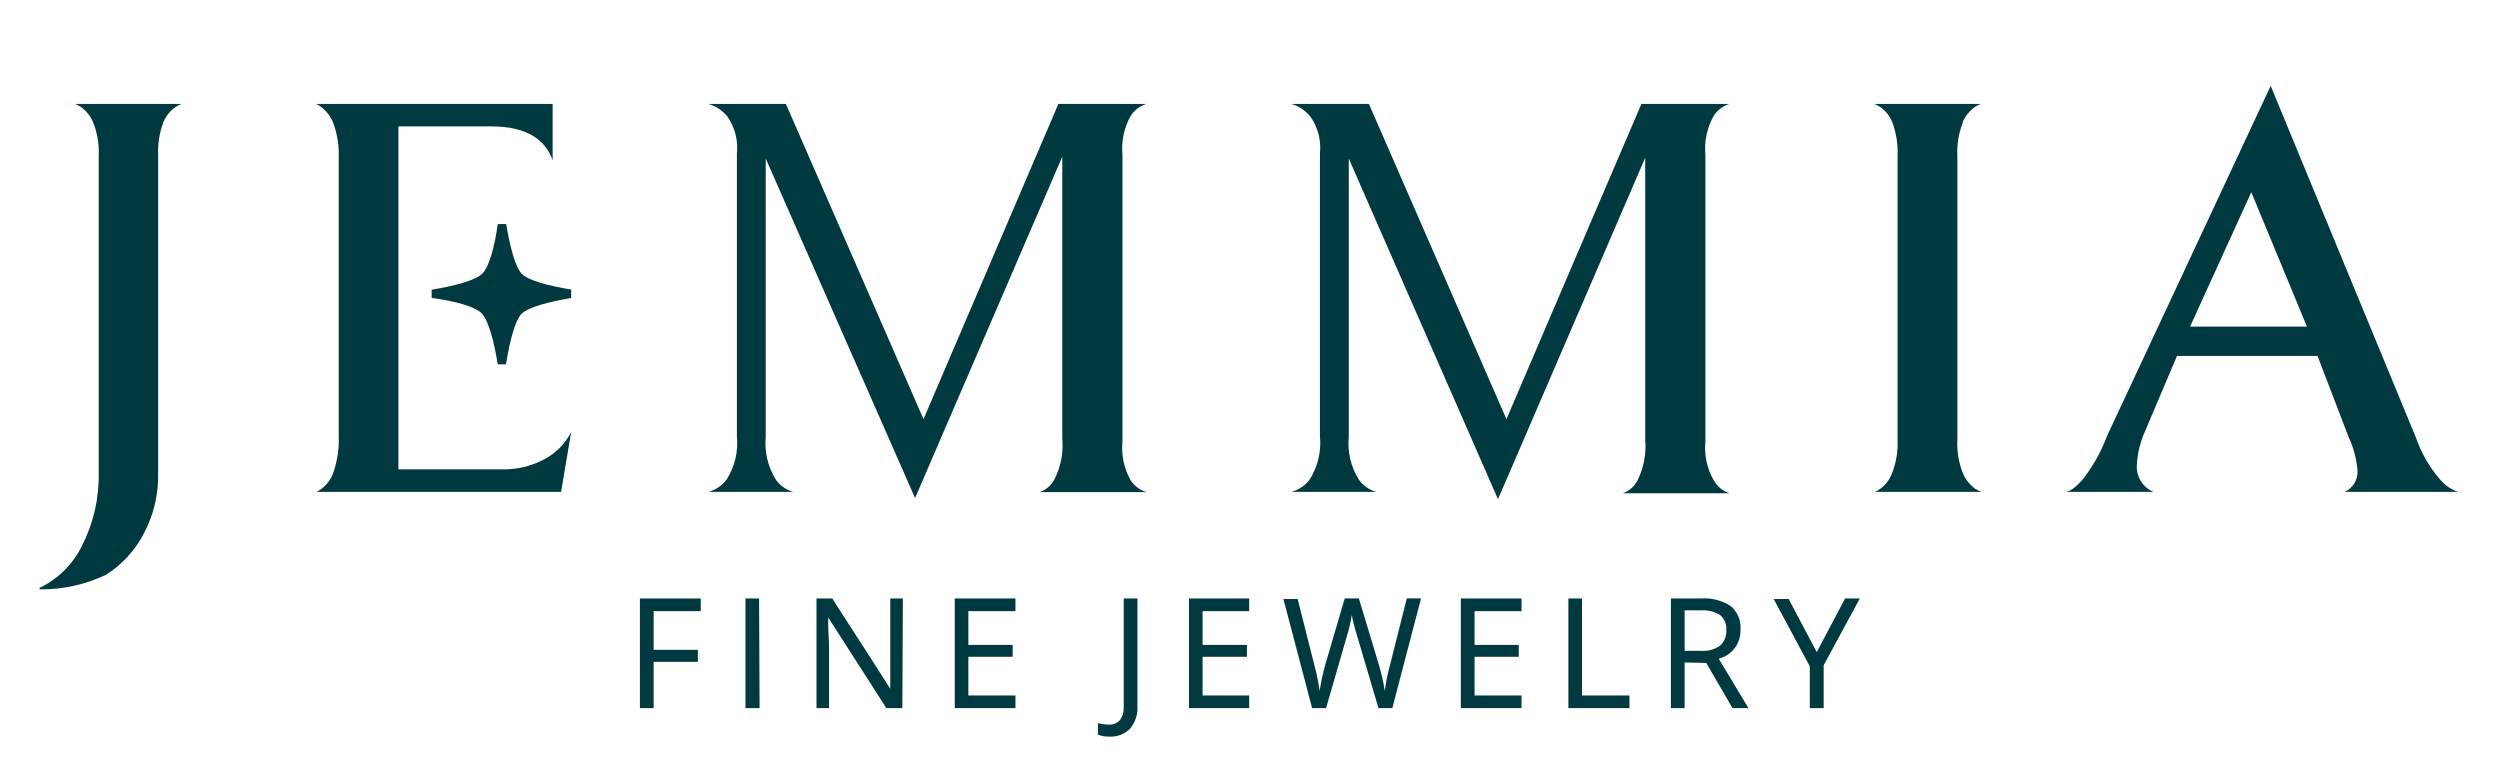
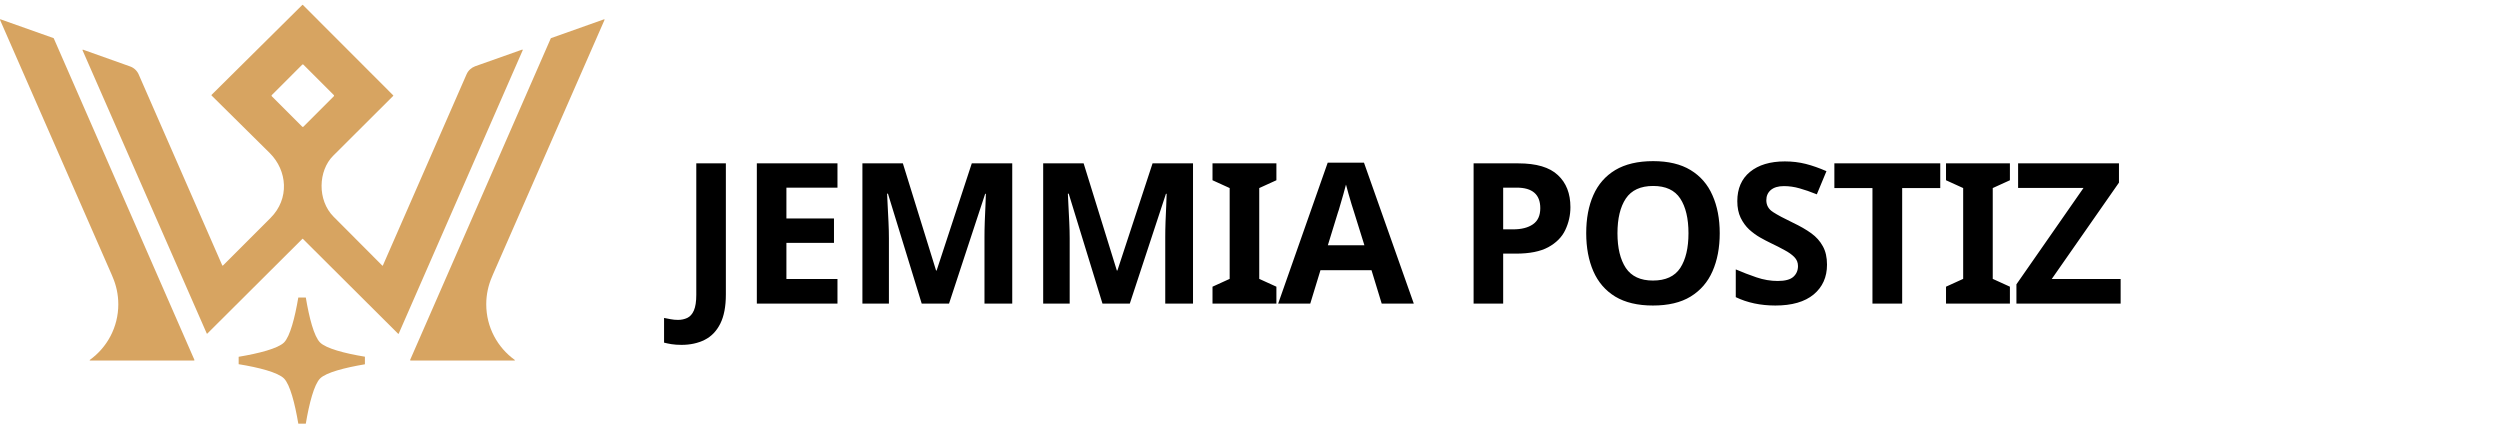
- <svg xmlns="http://www.w3.org/2000/svg" width="298" height="92" viewBox="0 0 298 92" fill="none">
-   <path d="M9.589 12.718C10.257 13.171 10.779 13.81 11.09 14.557C11.604 15.828 11.835 17.197 11.765 18.567V56.248C11.841 59.32 11.15 62.362 9.754 65.096C8.687 67.244 6.946 68.981 4.8 70.04C4.773 70.04 4.746 70.051 4.726 70.071C4.706 70.091 4.695 70.117 4.695 70.145C4.695 70.173 4.706 70.2 4.726 70.22C4.746 70.24 4.773 70.251 4.8 70.251C7.509 70.272 10.187 69.68 12.636 68.518C14.542 67.307 16.096 65.612 17.139 63.604C18.294 61.435 18.883 59.009 18.85 56.55V18.567C18.784 17.201 18.999 15.836 19.481 14.557C19.784 13.806 20.308 13.165 20.982 12.718C21.189 12.593 21.405 12.482 21.627 12.387H8.943C9.169 12.476 9.385 12.587 9.589 12.718Z" fill="#003A40" />
-   <path d="M64.976 54.696C63.383 55.562 61.593 55.993 59.782 55.947H47.489V15.07H58.641C62.664 15.07 64.991 16.577 65.876 19.109V12.387H37.672C37.873 12.477 38.064 12.588 38.242 12.718C38.924 13.222 39.445 13.913 39.743 14.708C40.228 16.049 40.442 17.473 40.374 18.898V51.907C40.443 53.401 40.229 54.895 39.743 56.309C39.462 57.121 38.938 57.827 38.242 58.328C38.074 58.441 37.899 58.542 37.717 58.63H66.882L68.083 51.5C67.393 52.856 66.309 53.97 64.976 54.696Z" fill="#003A40" />
-   <path d="M134.79 13.789C135.23 13.113 135.895 12.616 136.666 12.387H126.159L110.083 49.963L93.677 12.387H84.43C85.325 12.645 86.121 13.171 86.712 13.894C87.607 15.186 88.007 16.76 87.838 18.325V51.983C88.022 53.783 87.599 55.593 86.637 57.123C86.099 57.868 85.318 58.401 84.43 58.63H94.547C93.692 58.391 92.948 57.857 92.446 57.123C91.52 55.606 91.109 53.829 91.275 52.058V18.898L109.077 59.368L126.624 18.672V52.284C126.778 53.964 126.45 55.654 125.679 57.153C125.31 57.859 124.688 58.398 123.938 58.66H136.666C135.896 58.437 135.231 57.945 134.79 57.273C133.984 55.873 133.638 54.255 133.799 52.646V18.491C133.638 16.858 133.984 15.216 134.79 13.789Z" fill="#003A40" />
-   <path d="M204.289 13.789C204.726 13.11 205.392 12.612 206.165 12.387H195.658L179.567 49.963L163.175 12.387H153.914C154.809 12.645 155.605 13.171 156.196 13.894C157.104 15.181 157.51 16.758 157.336 18.325V51.983C157.521 53.783 157.098 55.593 156.136 57.123C155.592 57.869 154.806 58.402 153.914 58.63H164.046C163.19 58.394 162.445 57.86 161.945 57.123C161.011 55.609 160.6 53.83 160.774 52.058V18.898L178.561 59.504L196.108 18.808V52.42C196.256 54.098 195.933 55.784 195.178 57.288C194.809 57.995 194.187 58.534 193.436 58.796H206.165C205.371 58.544 204.701 58 204.289 57.273C203.476 55.876 203.124 54.256 203.283 52.646V18.491C203.124 16.857 203.476 15.213 204.289 13.789Z" fill="#003A40" />
-   <path d="M233.948 14.557C234.269 13.816 234.789 13.18 235.449 12.718C235.655 12.59 235.871 12.479 236.095 12.387H223.426C223.644 12.48 223.855 12.591 224.056 12.718C224.733 13.161 225.258 13.803 225.557 14.557C226.042 15.856 226.257 17.241 226.188 18.627V52.375C226.261 53.764 226.03 55.154 225.512 56.444C225.156 57.406 224.44 58.191 223.516 58.63H236.14L235.494 58.298C234.83 57.835 234.31 57.192 233.993 56.444C233.475 55.154 233.245 53.764 233.318 52.375V18.627C233.245 17.237 233.475 15.848 233.993 14.557" fill="#003A40" />
-   <path d="M279.492 58.63H293.001C292.151 58.34 291.397 57.818 290.825 57.123C289.57 55.661 288.602 53.973 287.973 52.149L270.666 10.232L251.152 51.983C250.434 53.898 249.421 55.689 248.15 57.289C247.294 58.193 246.649 58.63 246.199 58.63H256.706C256.088 58.38 255.563 57.942 255.205 57.377C254.847 56.812 254.674 56.149 254.71 55.48C254.777 54.063 255.114 52.672 255.7 51.38L259.498 42.427H276.25L279.957 52.104C280.553 53.374 280.914 54.743 281.023 56.144C281.04 56.663 280.904 57.177 280.632 57.62C280.359 58.062 279.963 58.414 279.492 58.63ZM261.059 38.93L268.354 22.908L274.989 38.93H261.059Z" fill="#003A40" />
-   <path d="M68.085 34.517V35.526C65.428 35.964 62.981 36.612 62.186 37.395C61.39 38.179 60.76 40.681 60.309 43.425H59.334C58.898 40.757 58.253 38.27 57.457 37.395C56.662 36.521 54.185 35.888 51.453 35.511V34.532C54.125 34.095 56.602 33.447 57.457 32.648C58.313 31.849 58.958 29.377 59.334 26.709H60.339C60.775 29.377 61.42 31.849 62.201 32.648C62.981 33.447 65.443 34.08 68.1 34.517" fill="#003A40" />
-   <path d="M77.914 84.408H76.278V71.34H83.528V72.848H77.914V77.46H83.183V78.892H77.914V84.408Z" fill="#003A40" />
-   <path d="M90.543 84.408H88.86V71.34H90.483L90.543 84.408Z" fill="#003A40" />
-   <path d="M107.562 84.408H105.656L98.721 73.601V74.325C98.721 75.41 98.826 76.344 98.826 77.128V84.408H97.325V71.34H99.216L99.607 71.973L103.87 78.575L106.121 82.102C106.121 81.951 106.121 81.454 106.121 80.595C106.121 79.736 106.121 79.088 106.121 78.696V71.34H107.622L107.562 84.408Z" fill="#003A40" />
-   <path d="M121.042 84.408H113.807V71.34H121.042V72.848H115.428V76.872H120.711V78.289H115.428V82.901H121.042V84.408Z" fill="#003A40" />
-   <path d="M132.207 87.8C131.749 87.82 131.292 87.738 130.871 87.559V86.187C131.295 86.308 131.735 86.369 132.177 86.368C132.426 86.385 132.675 86.345 132.907 86.251C133.138 86.157 133.345 86.011 133.512 85.825C133.819 85.385 133.972 84.855 133.948 84.318V71.34H135.584V84.137C135.651 85.12 135.339 86.091 134.713 86.85C134.387 87.179 133.994 87.433 133.562 87.597C133.13 87.761 132.668 87.83 132.207 87.8Z" fill="#003A40" />
-   <path d="M148.903 84.408H141.728V71.34H148.903V72.848H143.349V76.872H148.633V78.289H143.349V82.901H148.903V84.408Z" fill="#003A40" />
-   <path d="M165.965 84.409H164.314L161.793 75.878C161.522 75.038 161.301 74.182 161.132 73.316C160.991 74.204 160.786 75.081 160.517 75.938L158.07 84.409H156.404L152.981 71.401H154.678L156.689 79.345C156.954 80.336 157.16 81.343 157.304 82.359C157.461 81.28 157.692 80.212 157.995 79.164L160.292 71.326H161.973L164.359 79.224C164.66 80.253 164.896 81.3 165.065 82.359C165.201 81.311 165.412 80.273 165.695 79.254L167.692 71.326H169.388L165.965 84.409Z" fill="#003A40" />
-   <path d="M181.366 84.408H174.131V71.34H181.366V72.848H175.767V76.872H181.036V78.289H175.767V82.901H181.366V84.408Z" fill="#003A40" />
-   <path d="M186.952 84.408V71.34H188.573V82.901H194.232V84.408H186.952Z" fill="#003A40" />
-   <path d="M200.807 78.965V84.406H199.17V71.338H202.743C204.002 71.24 205.258 71.564 206.315 72.258C206.71 72.598 207.02 73.025 207.221 73.507C207.422 73.989 207.507 74.51 207.471 75.031C207.502 75.823 207.261 76.601 206.788 77.235C206.315 77.869 205.639 78.32 204.874 78.513L208.417 84.406H206.511L203.388 79.026L200.807 78.965ZM200.807 77.579H202.743C203.557 77.646 204.368 77.427 205.039 76.961C205.293 76.727 205.491 76.439 205.619 76.118C205.746 75.797 205.8 75.451 205.775 75.107C205.804 74.77 205.753 74.432 205.625 74.12C205.497 73.808 205.296 73.531 205.039 73.313C204.322 72.88 203.487 72.685 202.653 72.755H200.807V77.579Z" fill="#003A40" />
-   <path d="M216.555 77.731L219.933 71.34H221.689L217.381 79.299V84.408H215.73V79.434L211.422 71.401H213.208L216.555 77.731Z" fill="#003A40" />
+ <svg xmlns="http://www.w3.org/2000/svg" width="280" height="48" viewBox="0 0 280 48" fill="none">
+   <g transform="translate(0, 0.55)">
+     <path fill="#d7a461" d="M10.08,39.83h11.66s.05-.03.04-.06L6.02,3.74s-.01-.02-.02-.02L.05,1.61s-.07.02-.05.06l12.49,28.5c.04.1.08.2.12.29.41.94.64,1.98.64,3.07,0,2.57-1.26,4.84-3.19,6.23-.03.02-.02.07.02.07Z" />
+     <path fill="#d7a461" d="M58.5,5l-5.28,1.87c-.43.16-.78.48-.96.89l-9.38,21.43s-.05.03-.07,0c-2.15-2.15-4.01-4.03-5.44-5.46-1.87-1.87-1.72-5.18-.06-6.83l6.73-6.71s.02-.04,0-.06L33.92,0s-.04-.02-.06,0l-10.17,10.08s-.02.04,0,.06l6.53,6.46c1.96,1.96,2.23,5.11.08,7.26l-5.33,5.33s-.06.01-.07,0L15.53,7.78c-.18-.41-.53-.74-.96-.89l-5.28-1.88s-.07.02-.05.06l13.92,31.74s.04.04.06,0c.69-.68,10.07-10.02,10.65-10.61,0-.02.04-.02.05,0,.58.59,9.98,9.95,10.67,10.63.02.02.05,0,.06,0l13.9-31.77s-.02-.07-.05-.05h0ZM33.97,13.65s-.08.03-.11,0l-3.43-3.43s-.03-.08,0-.11l3.43-3.43s.08-.03.11,0l3.43,3.43s.03.08,0,.11l-3.43,3.43Z" />
+     <path fill="#d7a461" d="M57.64,39.83h-11.66s-.05-.03-.05-.06L61.69,3.74s.02-.02.03-.02l5.94-2.11s.07.02.05.06l-12.49,28.5c-.04.1-.08.2-.12.29-.41.94-.64,1.98-.64,3.07,0,2.57,1.26,4.84,3.19,6.23.03.02.02.07-.02.07h0Z" />
+     <path fill="#d7a461" d="M40.87,39.4v.85c-2.26.38-4.35.92-5.02,1.59s-1.22,2.79-1.6,5.06h-.84c-.38-2.27-.93-4.38-1.6-5.06-.68-.68-2.8-1.23-5.08-1.6v-.83c2.28-.38,4.4-.93,5.08-1.6.67-.67,1.22-2.78,1.6-5.04h.84c.38,2.27.92,4.37,1.6,5.04.67.67,2.76,1.22,5.02,1.59" />
+   </g>
+   <text x="76" y="34" font-family="'Plus Jakarta Sans', sans-serif" font-weight="600" font-size="22" fill="currentColor" letter-spacing="-0.5">JEMMIA POSTIZ</text>
</svg>
